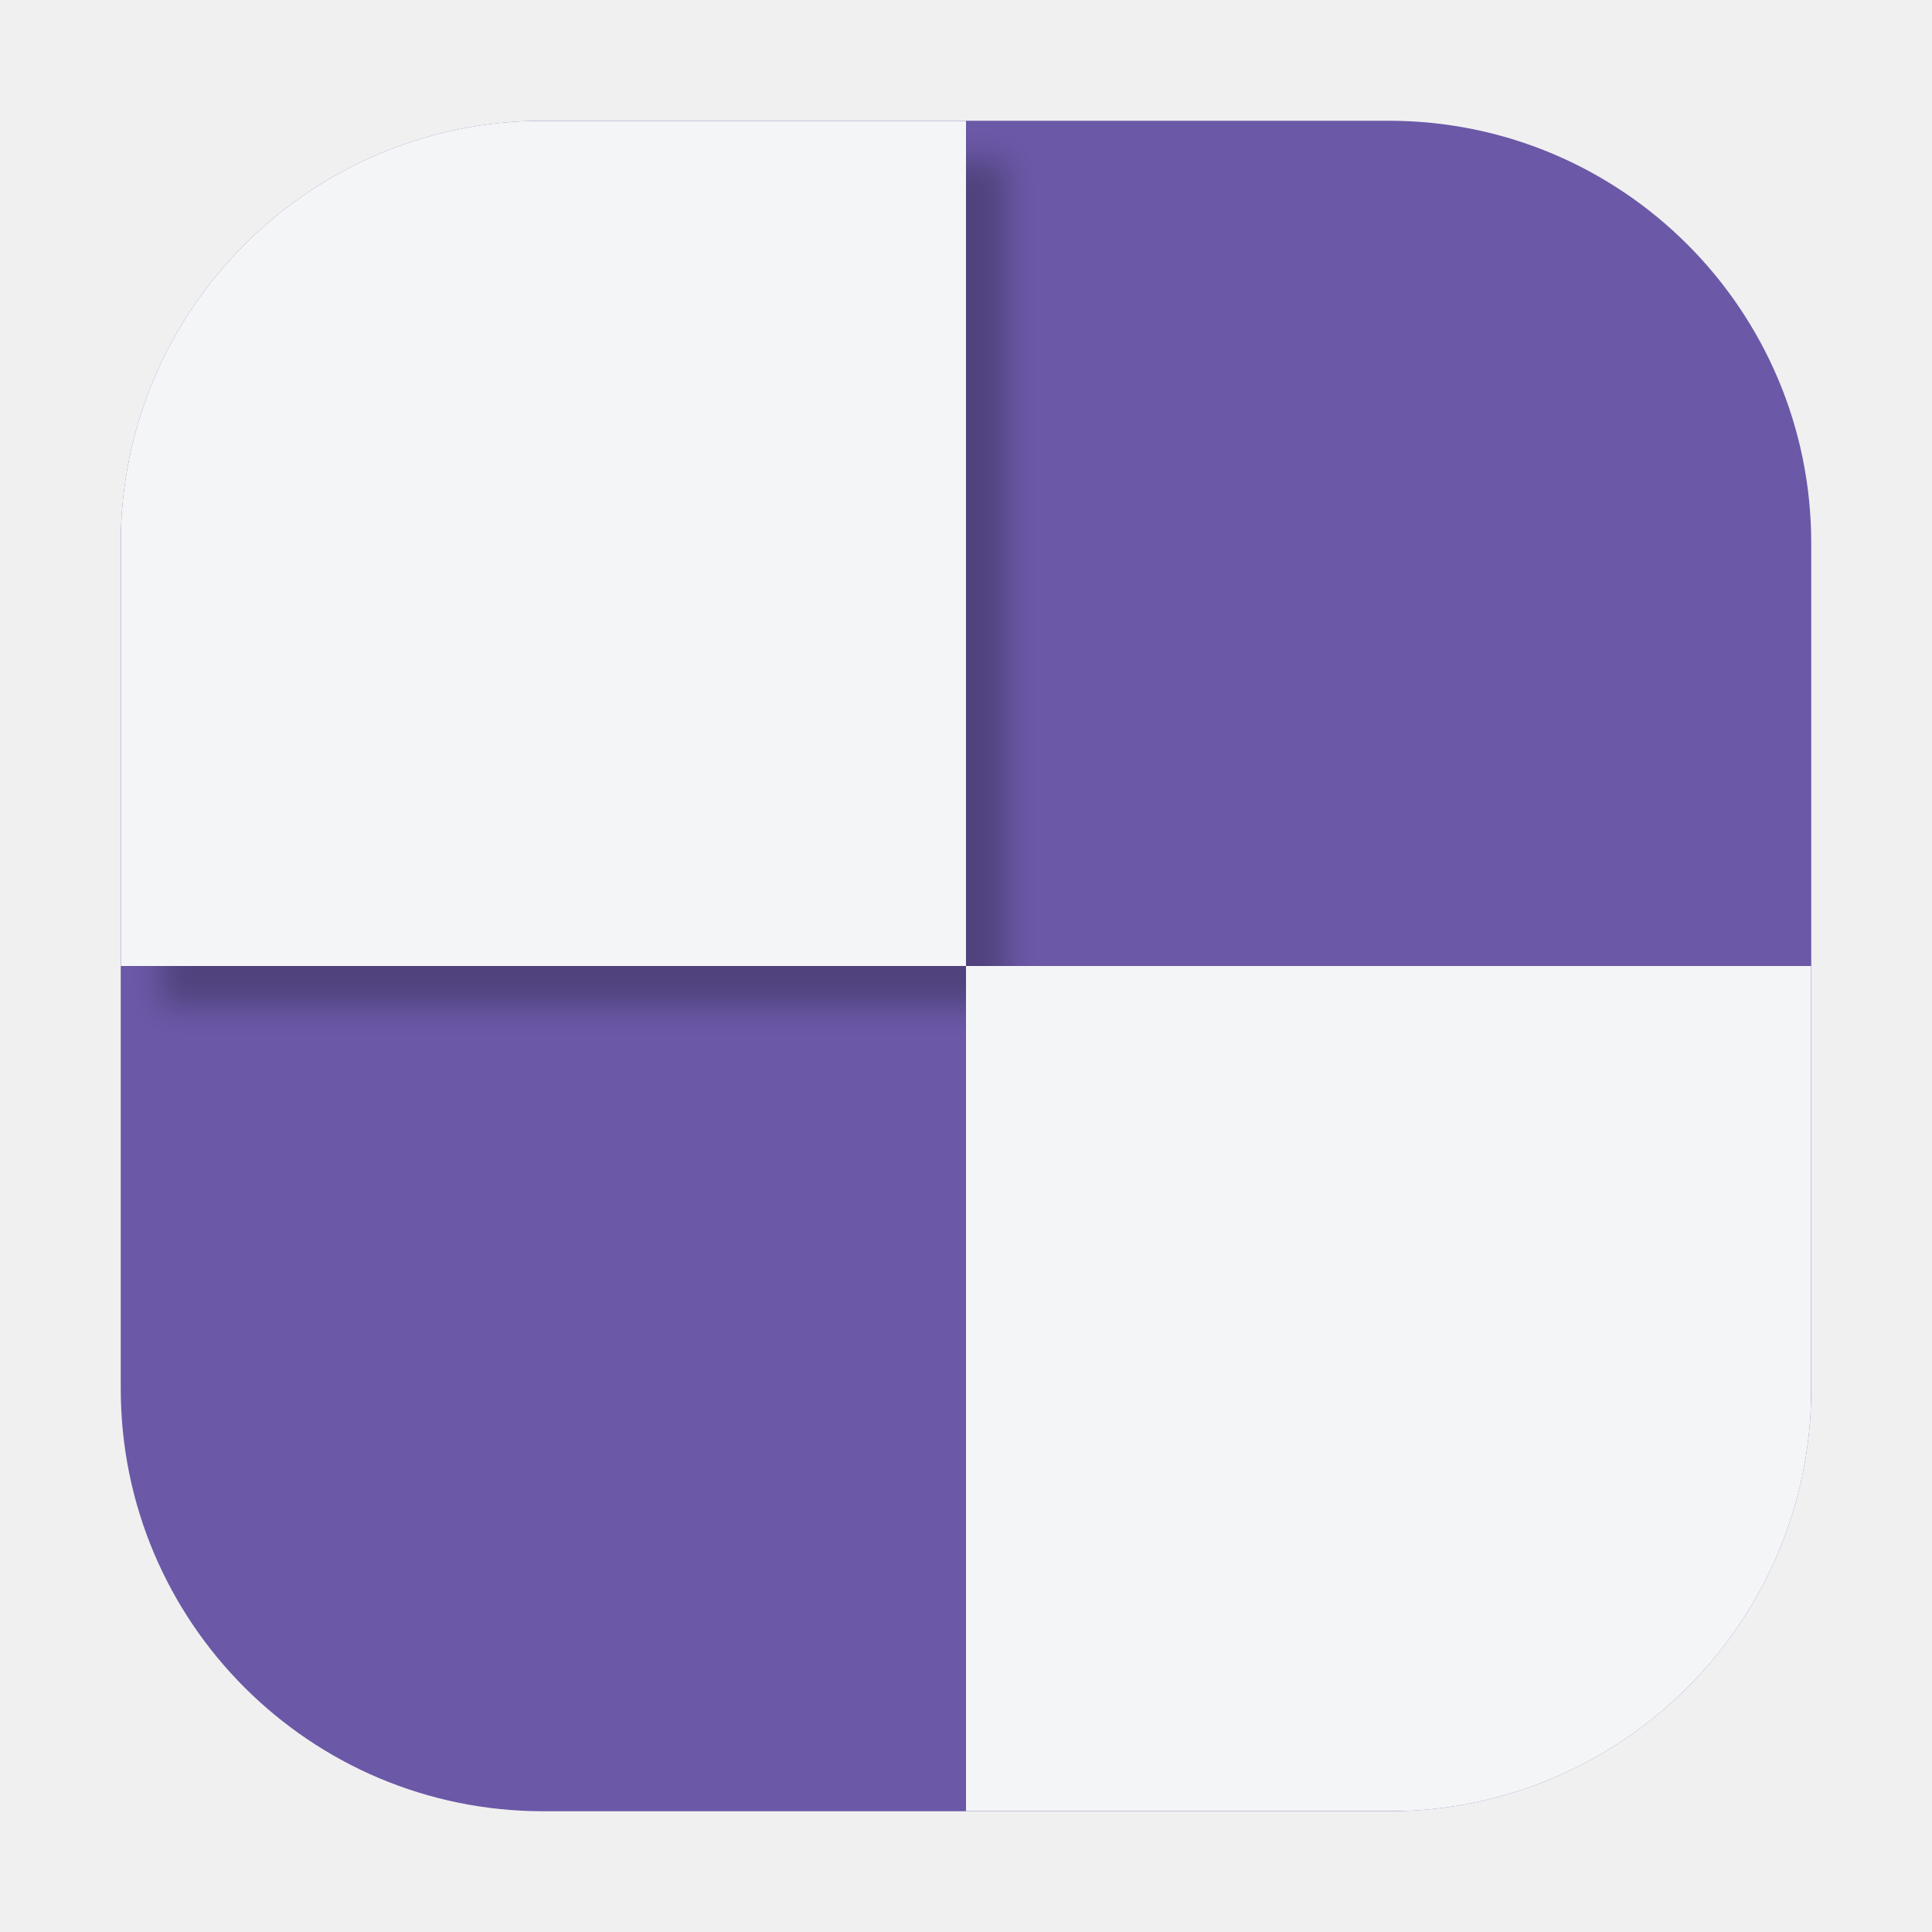
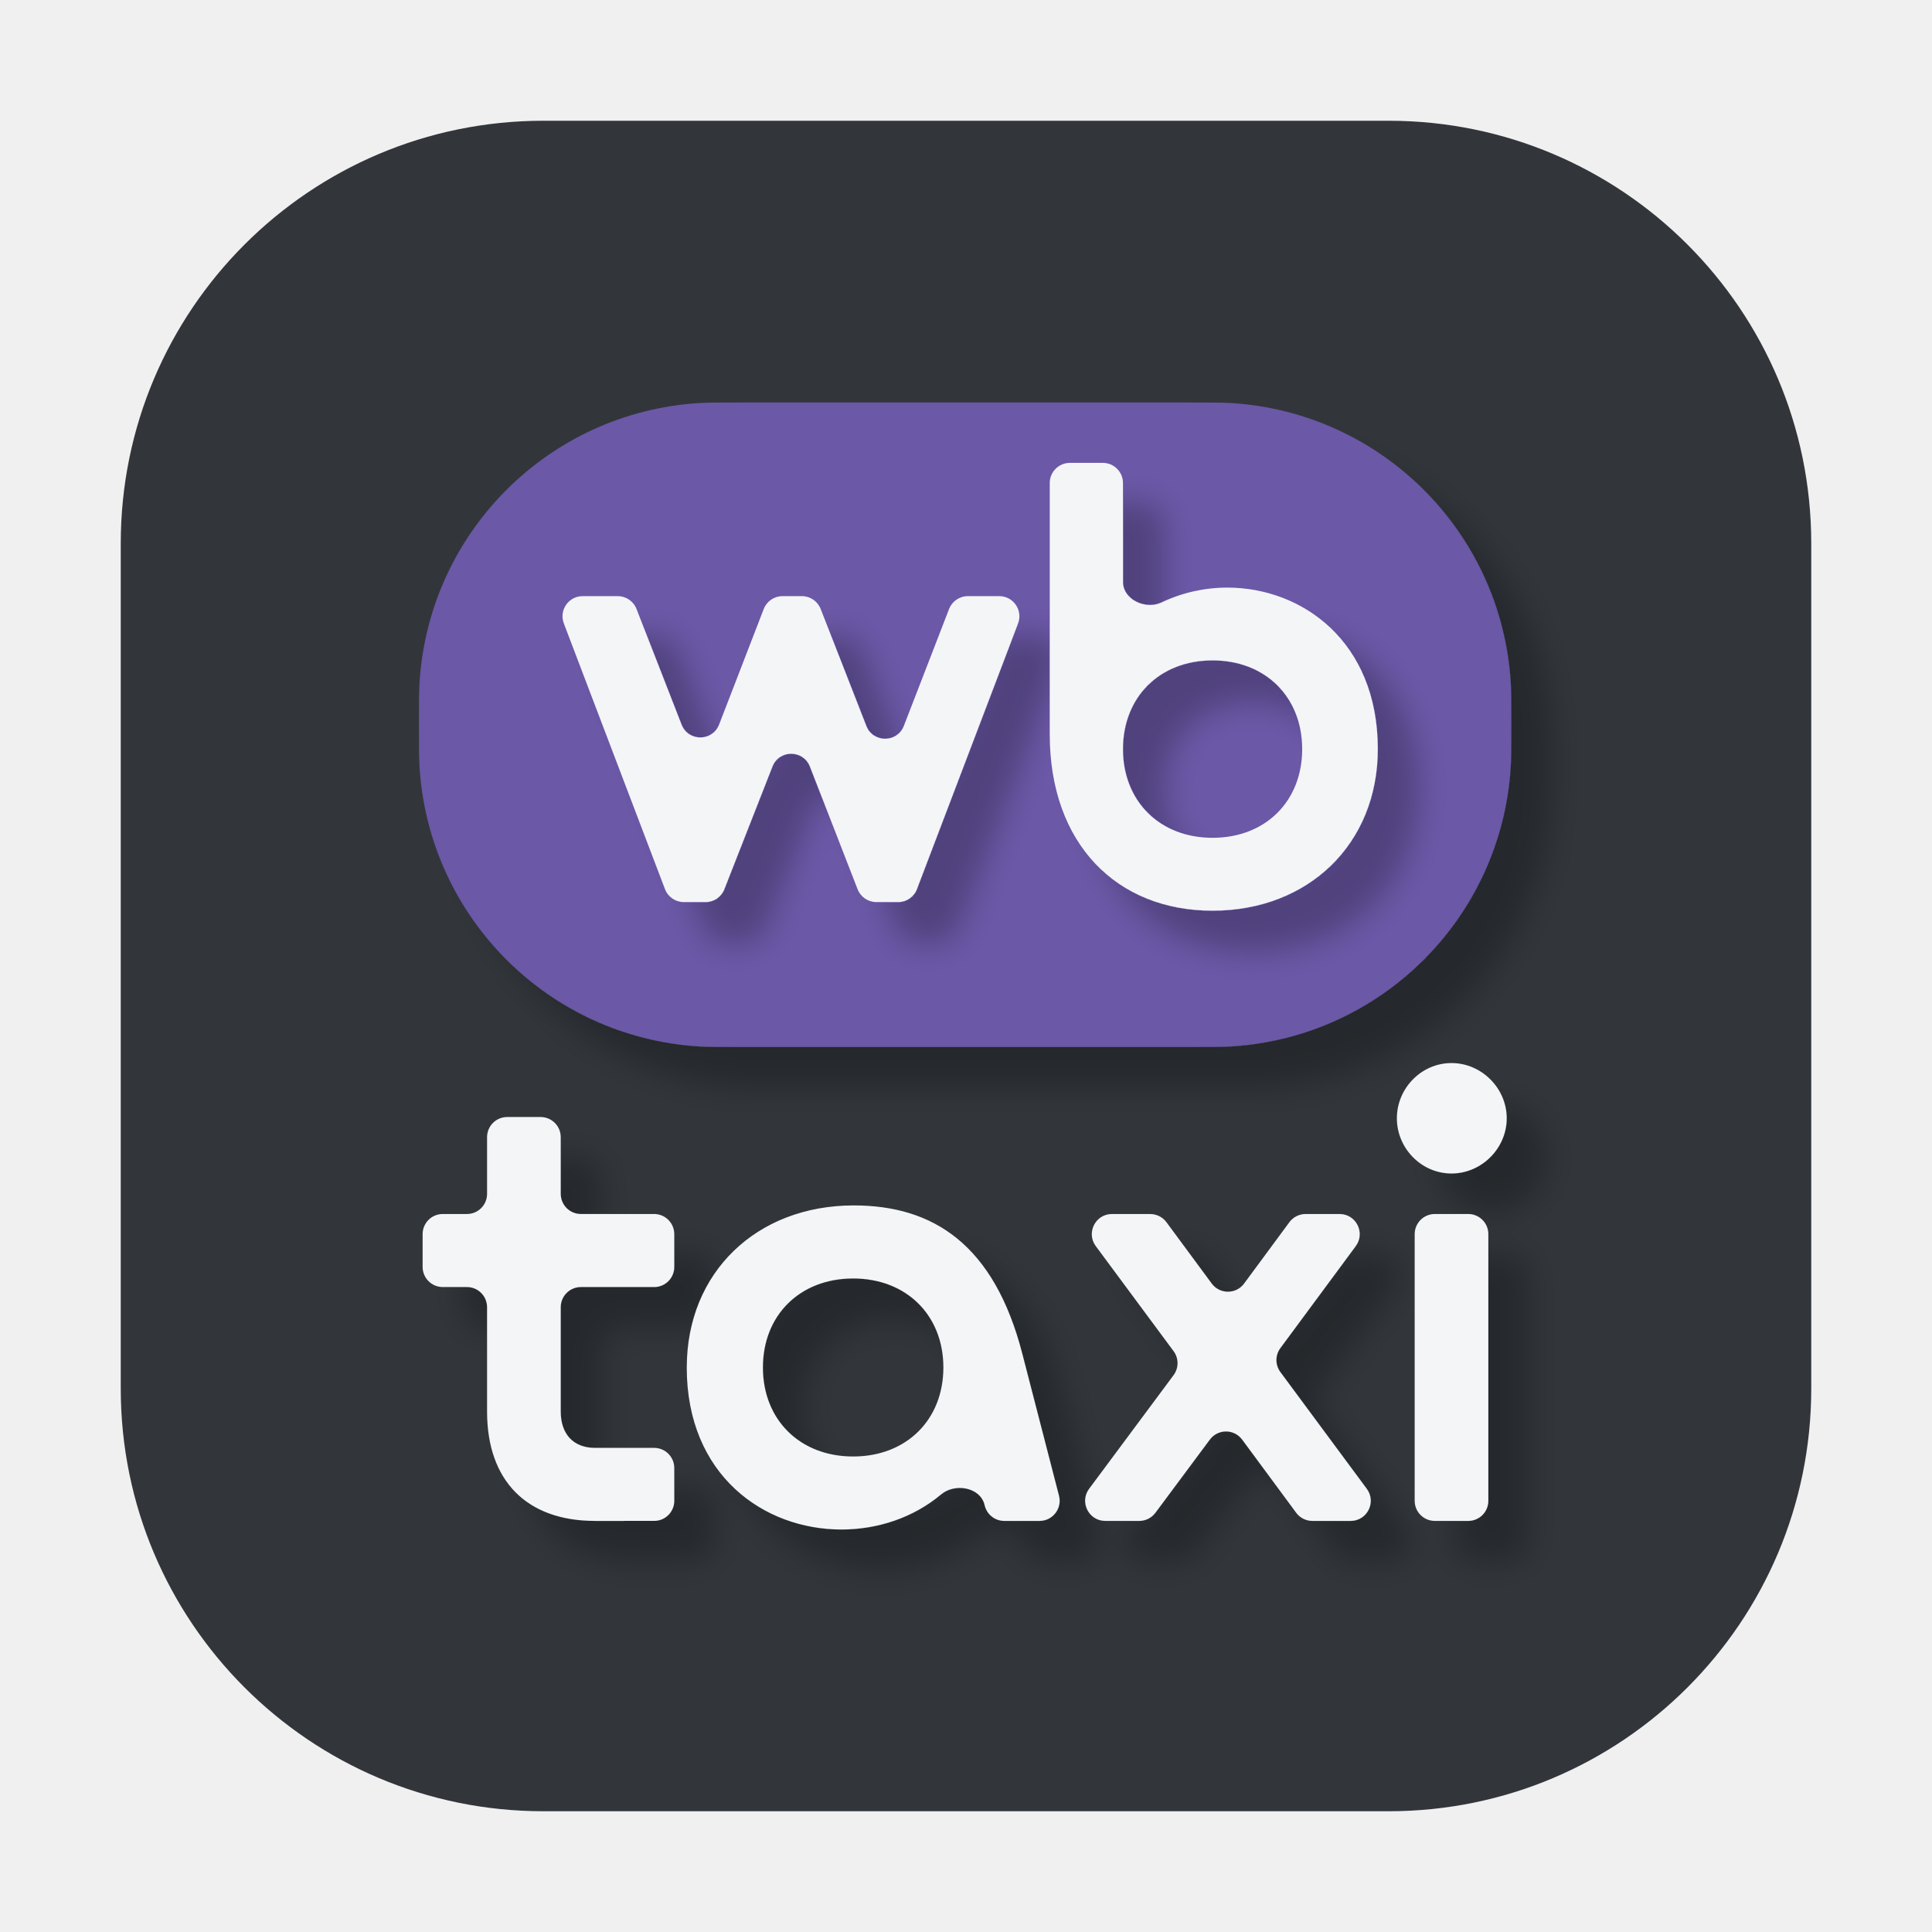
<svg xmlns="http://www.w3.org/2000/svg" width="192" height="192" viewBox="0 0 192 192" fill="none">
-   <g clip-path="url(#clip0_613_58)">
-     <rect x="12" y="12" width="168" height="168" rx="42" fill="#6B58A7" />
-     <g filter="url(#filter0_d_613_58)">
-       <rect width="84" height="84" transform="matrix(-1 0 0 1 180 96)" fill="#F4F5F7" />
-       <rect width="84" height="84" transform="matrix(-1 0 0 1 96 12)" fill="#F4F5F7" />
-     </g>
+   <rect x="12" y="12" width="168" height="168" rx="42" fill="#32363B" />
+   <g filter="url(#filter0_d_613_64)">
+     <path d="M118.165 40C120.357 40 121.453 40 122.376 40.057C137.301 40.991 149.199 52.889 150.132 67.813C150.19 68.737 150.19 69.833 150.19 72.024C150.19 74.215 150.19 75.311 150.132 76.235C149.199 91.16 137.301 103.061 122.376 103.991C121.453 104.048 120.357 104.048 118.165 104.048H73.664C71.473 104.048 70.377 104.048 69.453 103.991C54.525 103.064 42.628 91.166 41.694 76.238C41.637 75.314 41.637 74.219 41.637 72.028C41.637 69.836 41.637 68.74 41.694 67.817C42.628 52.889 54.525 40.991 69.453 40.057C70.377 40 71.473 40 73.664 40H118.165Z" fill="#6B58A7" />
+   </g>
+   <g filter="url(#filter1_d_613_64)">
+     <path d="M84.842 119.794C92.71 119.794 98.809 123.637 101.617 134.617L105.242 148.646C105.569 149.913 104.613 151.147 103.306 151.147H99.806C98.897 151.147 98.102 150.534 97.871 149.654L97.833 149.508C97.382 147.788 94.891 147.369 93.528 148.512C90.756 150.837 87.204 152 83.621 152C75.935 152 68.249 146.633 68.248 135.897H68.25L68.251 135.896C68.252 126.441 75.207 119.794 84.842 119.794ZM114.313 120.65C114.948 120.65 115.545 120.952 115.921 121.462L120.419 127.557C121.218 128.64 122.838 128.64 123.638 127.557L128.138 121.46C128.515 120.949 129.112 120.647 129.747 120.647H133.129C134.77 120.648 135.712 122.517 134.736 123.837L127.24 133.975C126.718 134.682 126.718 135.647 127.241 136.354L135.832 147.958C136.809 149.278 135.867 151.147 134.225 151.147H130.421C129.786 151.147 129.189 150.846 128.812 150.335L123.449 143.07C122.652 141.99 121.037 141.986 120.235 143.063L114.82 150.342C114.443 150.849 113.848 151.147 113.216 151.147H109.842C108.198 151.147 107.256 149.275 108.236 147.955L116.629 136.662C117.155 135.955 117.155 134.986 116.631 134.278L108.897 123.838C107.92 122.518 108.861 120.648 110.504 120.647L114.313 120.65ZM145.909 120.646C147.014 120.646 147.909 121.542 147.909 122.646V149.147C147.909 150.252 147.014 151.147 145.909 151.147H142.59C141.486 151.147 140.59 150.252 140.59 149.147V122.646C140.59 121.542 141.486 120.647 142.59 120.646H145.909ZM53.725 111.008C54.829 111.008 55.725 111.903 55.725 113.008V118.646C55.725 119.751 56.62 120.646 57.725 120.646H65.009C66.113 120.647 67.009 121.542 67.009 122.646V125.905C67.008 127.01 66.113 127.905 65.009 127.905H57.725C56.62 127.905 55.725 128.801 55.725 129.905V140.288C55.725 142.483 56.946 143.889 59.14 143.889H65.009C66.113 143.889 67.009 144.784 67.009 145.889V149.144C67.009 150.249 66.114 151.144 65.01 151.144L59.143 151.146C52.309 151.146 48.405 147.121 48.405 140.288V129.905C48.405 128.801 47.51 127.905 46.405 127.905H44C42.896 127.905 42 127.01 42 125.905V122.646C42 121.542 42.895 120.646 44 120.646H46.405C47.51 120.646 48.405 119.751 48.405 118.646V113.008C48.405 111.903 49.301 111.008 50.405 111.008H53.725ZM84.784 127.053C79.478 127.053 75.817 130.714 75.816 135.898C75.816 141.084 79.478 144.745 84.784 144.745C90.091 144.745 93.752 141.083 93.752 135.898C93.752 130.714 90.09 127.053 84.784 127.053ZM144.248 105.645C147.235 105.645 149.736 108.146 149.736 111.133C149.736 114.12 147.235 116.621 144.248 116.621C141.258 116.621 138.82 114.12 138.82 111.133C138.82 108.146 141.262 105.645 144.248 105.645ZM109.6 46C110.704 46 111.6 46.895 111.6 48V57.834C111.6 59.596 113.853 60.629 115.442 59.868C117.487 58.89 119.723 58.394 121.959 58.394C129.41 58.394 136.924 63.747 136.924 74.447C136.921 83.873 130.017 90.502 120.503 90.502C110.989 90.502 104.323 83.873 104.323 72.987V48C104.323 46.895 105.219 46 106.323 46H109.6ZM61.392 59.243C62.216 59.243 62.956 59.749 63.255 60.518L67.733 72.013C68.396 73.714 70.805 73.711 71.463 72.008L75.898 60.523C76.196 59.752 76.937 59.243 77.764 59.243H79.692C80.516 59.243 81.256 59.748 81.556 60.516L86.095 72.144C86.758 73.844 89.165 73.841 89.823 72.14L94.318 60.522C94.616 59.751 95.358 59.243 96.184 59.243H99.305C100.705 59.243 101.672 60.646 101.174 61.955L91.123 88.36C90.828 89.136 90.084 89.648 89.254 89.648H87.093C86.268 89.648 85.527 89.142 85.228 88.373L80.491 76.182C79.831 74.484 77.43 74.481 76.765 76.177L71.981 88.378C71.681 89.144 70.942 89.648 70.119 89.648H67.954C67.124 89.648 66.38 89.136 66.085 88.36L56.033 61.955C55.535 60.646 56.502 59.243 57.902 59.243H61.392ZM120.503 65.628C115.23 65.628 111.596 69.276 111.596 74.444C111.596 79.612 115.23 83.26 120.503 83.26C125.775 83.26 129.41 79.612 129.41 74.444C129.41 69.276 125.775 65.628 120.503 65.628Z" fill="#F4F5F7" />
  </g>
  <defs>
-     <filter id="filter0_d_613_58" x="12" y="12" width="175" height="175" filterUnits="userSpaceOnUse" color-interpolation-filters="sRGB">
+     <filter id="filter0_d_613_64" x="41.637" y="40" width="115.553" height="71.049" filterUnits="userSpaceOnUse" color-interpolation-filters="sRGB">
      <feFlood flood-opacity="0" result="BackgroundImageFix" />
      <feColorMatrix in="SourceAlpha" type="matrix" values="0 0 0 0 0 0 0 0 0 0 0 0 0 0 0 0 0 0 127 0" result="hardAlpha" />
      <feOffset dx="4" dy="4" />
      <feGaussianBlur stdDeviation="1.5" />
      <feComposite in2="hardAlpha" operator="out" />
      <feColorMatrix type="matrix" values="0 0 0 0 0 0 0 0 0 0 0 0 0 0 0 0 0 0 0.25 0" />
-       <feBlend mode="normal" in2="BackgroundImageFix" result="effect1_dropShadow_613_58" />
-       <feBlend mode="normal" in="SourceGraphic" in2="effect1_dropShadow_613_58" result="shape" />
+       <feBlend mode="normal" in2="BackgroundImageFix" result="effect1_dropShadow_613_64" />
+       <feBlend mode="normal" in="SourceGraphic" in2="effect1_dropShadow_613_64" result="shape" />
    </filter>
-     <clipPath id="clip0_613_58">
-       <rect x="12" y="12" width="168" height="168" rx="42" fill="white" />
-     </clipPath>
+     <filter id="filter1_d_613_64" x="42" y="46" width="114.736" height="113" filterUnits="userSpaceOnUse" color-interpolation-filters="sRGB">
+       <feFlood flood-opacity="0" result="BackgroundImageFix" />
+       <feColorMatrix in="SourceAlpha" type="matrix" values="0 0 0 0 0 0 0 0 0 0 0 0 0 0 0 0 0 0 127 0" result="hardAlpha" />
+       <feOffset dx="4" dy="4" />
+       <feGaussianBlur stdDeviation="1.5" />
+       <feComposite in2="hardAlpha" operator="out" />
+       <feColorMatrix type="matrix" values="0 0 0 0 0 0 0 0 0 0 0 0 0 0 0 0 0 0 0.25 0" />
+       <feBlend mode="normal" in2="BackgroundImageFix" result="effect1_dropShadow_613_64" />
+       <feBlend mode="normal" in="SourceGraphic" in2="effect1_dropShadow_613_64" result="shape" />
+     </filter>
  </defs>
</svg>
